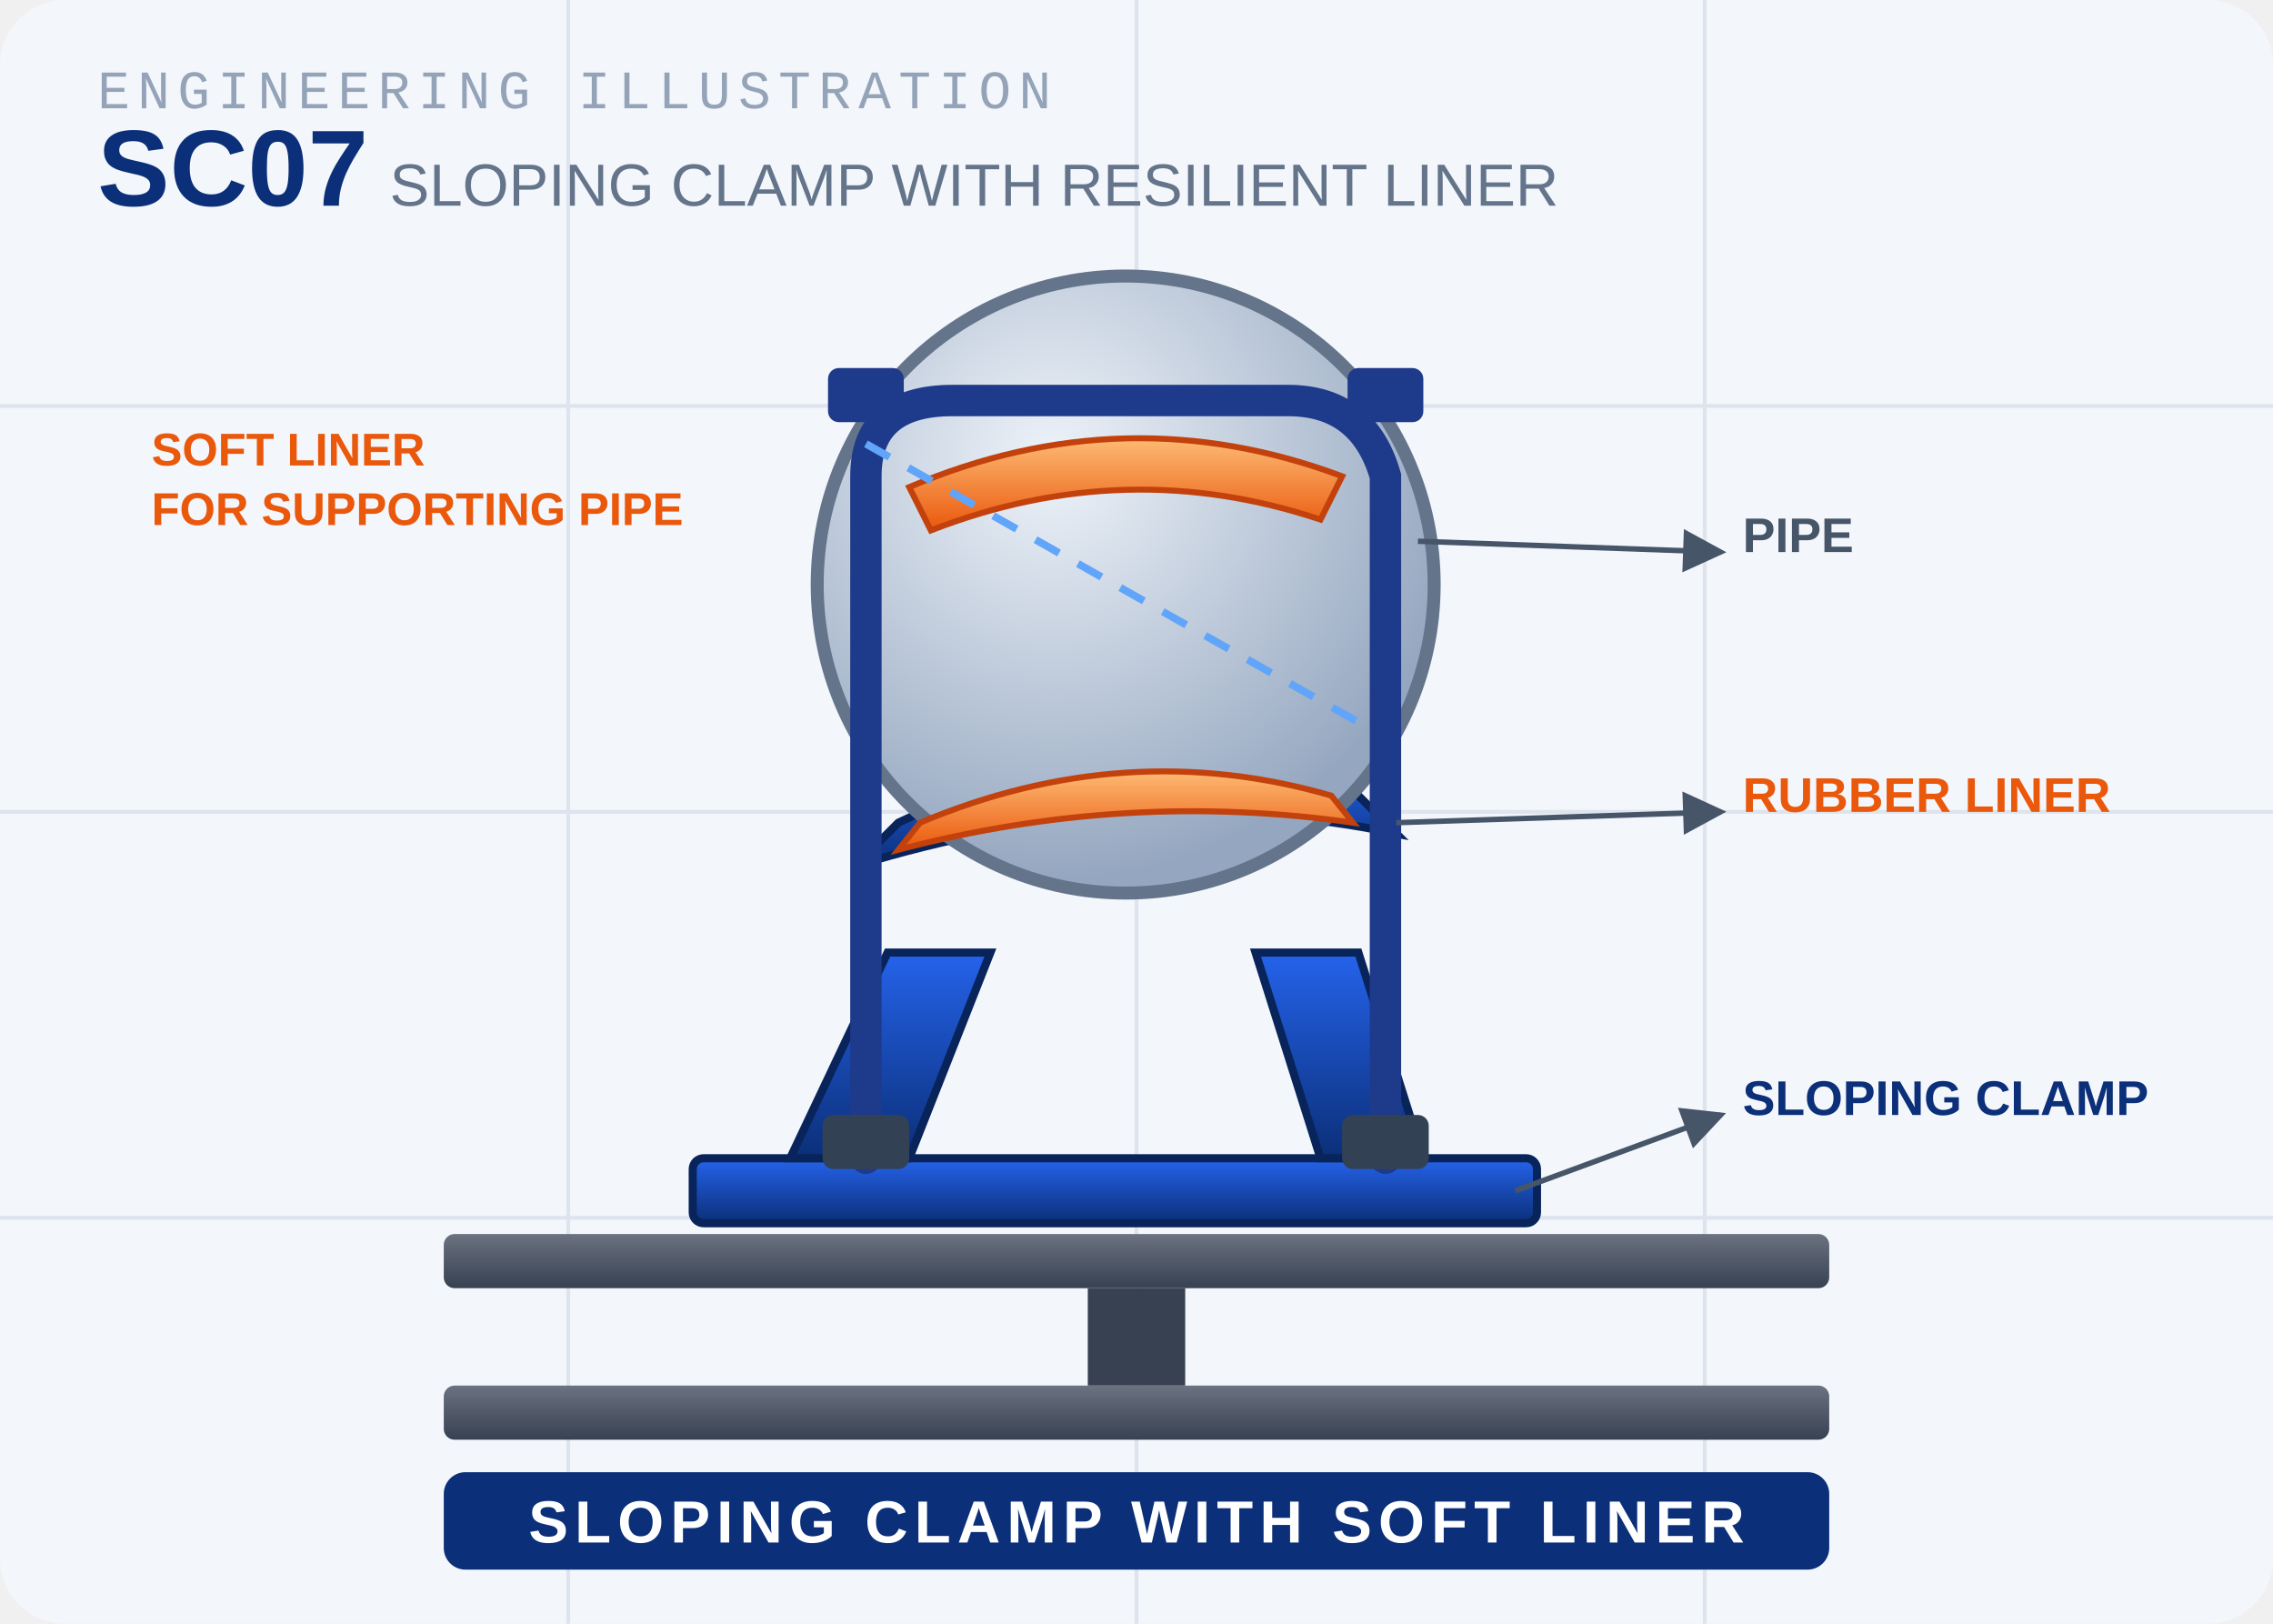
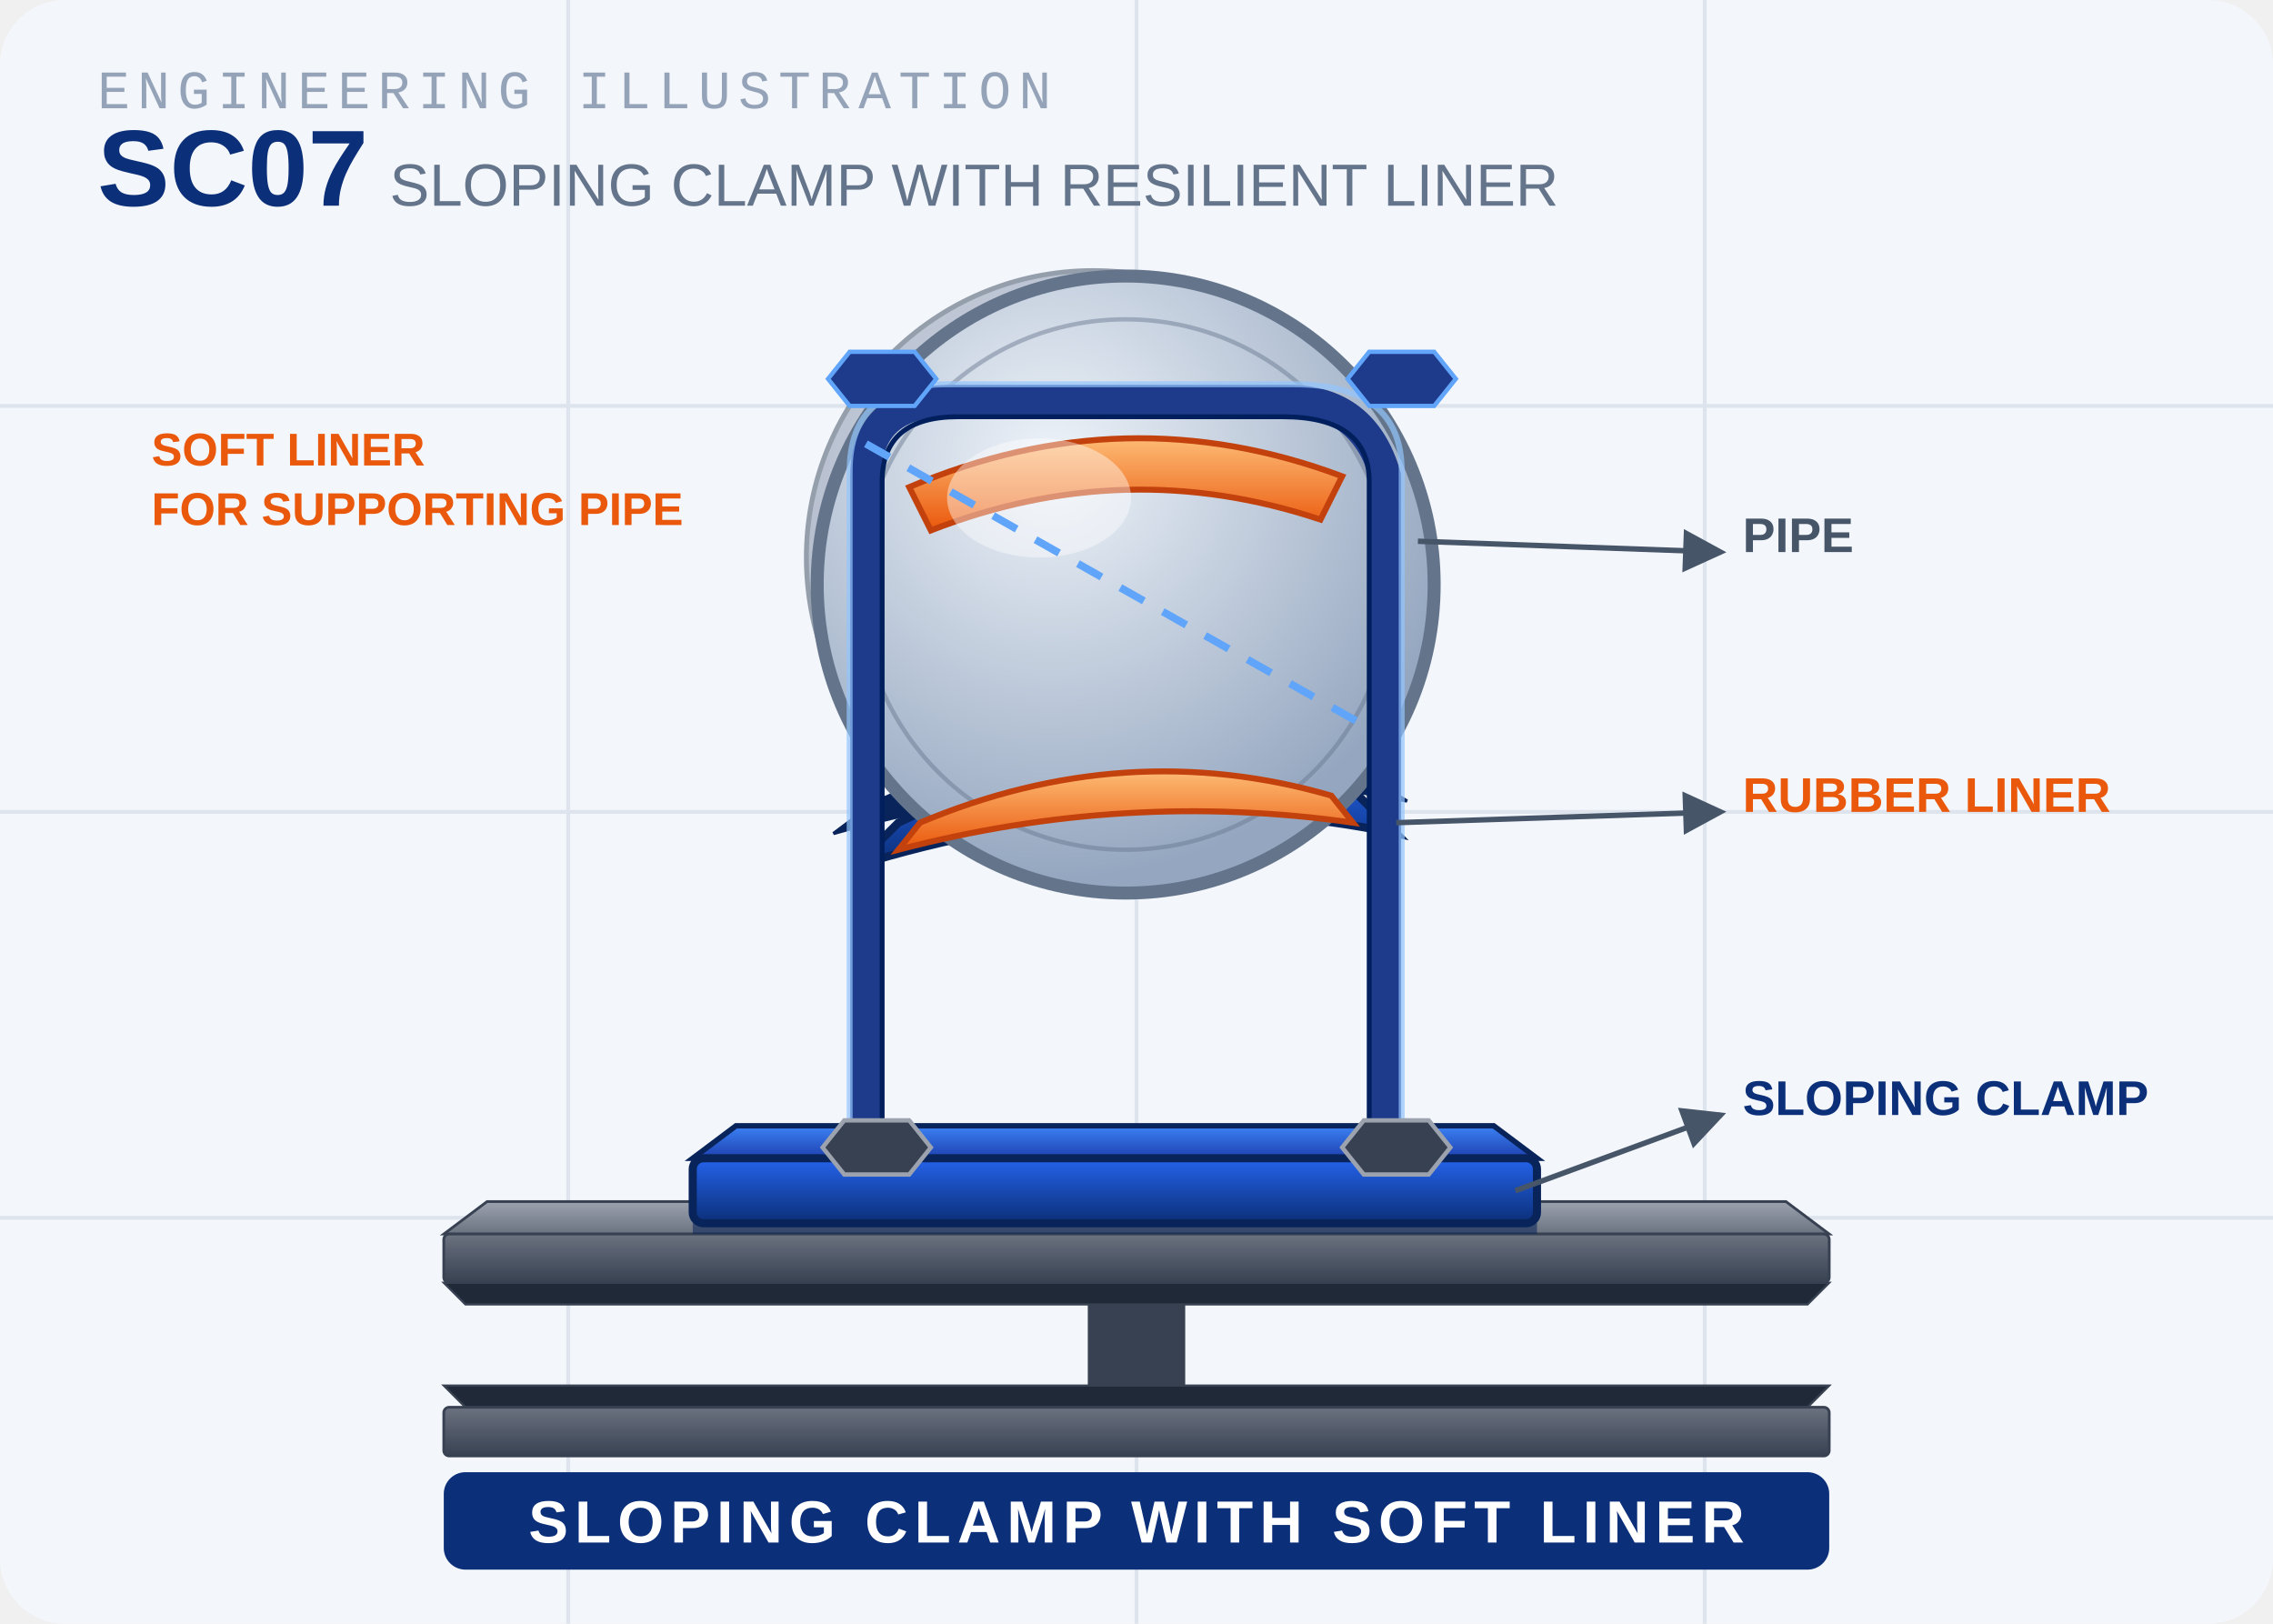
<svg xmlns="http://www.w3.org/2000/svg" viewBox="0 0 420 300">
  <defs>
    <radialGradient id="pipe" cx="38%" cy="30%" r="68%">
      <stop offset="0%" stop-color="#eef3f9" />
      <stop offset="100%" stop-color="#95a7c0" />
    </radialGradient>
+     <radialGradient id="pipe_back" cx="42%" cy="36%" r="65%">
+       <stop offset="0%" stop-color="#B8C4D9" />
+       <stop offset="100%" stop-color="#6B7A93" />
+     </radialGradient>
    <linearGradient id="steel" x1="0" y1="0" x2="0" y2="1">
      <stop offset="0%" stop-color="#6b7280" />
      <stop offset="100%" stop-color="#374151" />
    </linearGradient>
+     <linearGradient id="steel_top" x1="0" y1="0" x2="0" y2="1">
+       <stop offset="0%" stop-color="#9CA3AF" />
+       <stop offset="100%" stop-color="#6B7280" />
+     </linearGradient>
    <linearGradient id="clamp" x1="0" y1="0" x2="0" y2="1">
      <stop offset="0%" stop-color="#2563eb" />
      <stop offset="100%" stop-color="#0b2f78" />
+     </linearGradient>
+     <linearGradient id="clamp_top" x1="0" y1="0" x2="0" y2="1">
+       <stop offset="0%" stop-color="#3B82F6" />
+       <stop offset="100%" stop-color="#1E40AF" />
    </linearGradient>
    <linearGradient id="liner" x1="0" y1="0" x2="0" y2="1">
      <stop offset="0%" stop-color="#fdba74" />
      <stop offset="100%" stop-color="#ea580c" />
    </linearGradient>
    <marker id="arr" markerWidth="8" markerHeight="8" refX="7" refY="4" orient="auto">
      <path d="M0,0 L8,4 L0,8 z" fill="#475569" />
    </marker>
  </defs>
  <rect width="420" height="300" rx="12" fill="#f3f6fb" />
  <g opacity="0.55" stroke="#cbd5e1" stroke-width="0.7">
    <line x1="0" y1="75" x2="420" y2="75" />
    <line x1="0" y1="150" x2="420" y2="150" />
    <line x1="0" y1="225" x2="420" y2="225" />
    <line x1="105" y1="0" x2="105" y2="300" />
    <line x1="210" y1="0" x2="210" y2="300" />
    <line x1="315" y1="0" x2="315" y2="300" />
  </g>
  <text x="18" y="20" fill="#94a3b8" font-family="'Courier New', monospace" font-size="10" letter-spacing="1.4">ENGINEERING ILLUSTRATION</text>
  <text x="18" y="38" fill="#0b2f78" font-family="Arial, sans-serif" font-size="20" font-weight="700">SC07</text>
  <text x="72" y="38" fill="#64748b" font-family="Arial, sans-serif" font-size="11">SLOPING CLAMP WITH RESILIENT LINER</text>
-   <rect x="82" y="228" width="256" height="10" rx="2" fill="url(#steel)" />
-   <rect x="201" y="238" width="18" height="18" fill="#374151" />
-   <rect x="82" y="256" width="256" height="10" rx="2" fill="url(#steel)" />
+   <polygon points="82,228 338,228 330,222 90,222" fill="url(#steel_top)" stroke="#374151" stroke-width="0.5" />
+   <rect x="82" y="228" width="256" height="9" rx="1" fill="url(#steel)" stroke="#374151" stroke-width="0.5" />
+   <polygon points="82,237 338,237 334,241 86,241" fill="#1F2937" stroke="#374151" stroke-width="0.4" />
+   <rect x="201" y="241" width="18" height="15" fill="#374151" />
+   <polygon points="82,256 338,256 334,260 86,260" fill="#1F2937" stroke="#374151" stroke-width="0.4" />
+   <rect x="82" y="260" width="256" height="9" rx="1" fill="url(#steel)" stroke="#374151" stroke-width="0.5" />
+   <polygon points="128,214 136,208 276,208 284,214" fill="url(#clamp_top)" stroke="#08245a" stroke-width="1" />
  <rect x="128" y="214" width="156" height="12" rx="2" fill="url(#clamp)" stroke="#08245a" stroke-width="1.5" />
-   <path d="M146,214 L164,176 L183,176 L168,214 Z" fill="url(#clamp)" stroke="#08245a" stroke-width="1.5" />
-   <path d="M244,214 L232,176 L251,176 L263,214 Z" fill="url(#clamp)" stroke="#08245a" stroke-width="1.5" />
-   <path d="M166,152 Q208,132 250,146 L258,154 Q210,144 158,160 Z" fill="url(#clamp)" stroke="#08245a" stroke-width="1.5" />
+   <rect x="128" y="226" width="156" height="2" fill="#08245a" opacity="0.55" />
+   <polygon points="146,214 164,176 183,176 168,214 Z" fill="url(#clamp)" stroke="#08245a" stroke-width="1.3" />
+   <polygon points="183,176 189,170 170,170 164,176 Z" fill="url(#clamp_top)" stroke="#08245a" stroke-width="0.7" />
+   <polygon points="183,176 189,170 174,208 168,214 Z" fill="#08245a" stroke="#08245a" stroke-width="0.5" />
+   <polygon points="244,214 232,176 251,176 263,214 Z" fill="url(#clamp)" stroke="#08245a" stroke-width="1.3" />
+   <polygon points="251,176 257,170 238,170 232,176 Z" fill="url(#clamp_top)" stroke="#08245a" stroke-width="0.7" />
+   <polygon points="251,176 257,170 269,208 263,214 Z" fill="#08245a" stroke="#08245a" stroke-width="0.5" />
+   <path d="M 162,148 Q 208,128 250,142 L 260,148 Q 211,138 154,154 Z" fill="#08245a" stroke="#08245a" stroke-width="0.6" />
+   <path d="M 166,152 Q 208,132 250,146 L 258,154 Q 210,144 158,160 Z" fill="url(#clamp)" stroke="#08245a" stroke-width="1.5" />
+   <circle cx="202" cy="103" r="53" fill="url(#pipe_back)" stroke="#475569" stroke-width="0.9" opacity="0.55" />
  <circle cx="208" cy="108" r="57" fill="url(#pipe)" stroke="#64748b" stroke-width="2.4" />
-   <path d="M168,90 Q208,73 248,88 L244,96 Q208,84 172,98 Z" fill="url(#liner)" stroke="#c2410c" stroke-width="1.1" />
-   <path d="M170,152 Q208,136 246,147 L250,152 Q208,146 166,157 Z" fill="url(#liner)" stroke="#c2410c" stroke-width="1.1" />
-   <path d="M160,214 L160,88 Q160,74 176,74 H238 Q252,74 256,88 L256,214" fill="none" stroke="#1e3a8a" stroke-width="5.8" stroke-linecap="round" />
-   <rect x="153" y="68" width="14" height="10" rx="2" fill="#1e3a8a" />
-   <rect x="249" y="68" width="14" height="10" rx="2" fill="#1e3a8a" />
-   <rect x="152" y="206" width="16" height="10" rx="2" fill="#334155" />
-   <rect x="248" y="206" width="16" height="10" rx="2" fill="#334155" />
+   <circle cx="208" cy="108" r="49" fill="none" stroke="#64748b" stroke-width="0.8" opacity="0.45" />
+   <path d="M 168,90 Q 208,73 248,88 L 244,96 Q 208,84 172,98 Z" fill="url(#liner)" stroke="#c2410c" stroke-width="1.1" />
+   <path d="M 170,152 Q 208,136 246,147 L 250,152 Q 208,146 166,157 Z" fill="url(#liner)" stroke="#c2410c" stroke-width="1.1" />
+   <ellipse cx="192" cy="92" rx="17" ry="11" fill="#ffffff" opacity="0.42" />
+   <path d="M 160,214 L 160,88 Q 160,74 176,74 H 238 Q 252,74 256,88 L 256,214" fill="none" stroke="#1e3a8a" stroke-width="5.8" stroke-linecap="round" />
+   <path d="M 157,214 L 157,87 Q 157,71 175,71 H 239 Q 259,71 259,87 L 259,214" fill="none" stroke="rgba(147,197,253,0.7)" stroke-width="1.1" stroke-linecap="round" />
+   <path d="M 163,214 L 163,89 Q 163,77 177,77 H 237 Q 253,77 253,89 L 253,214" fill="none" stroke="#001F5C" stroke-width="0.9" stroke-linecap="round" />
+   <polygon points="153,70 157,65 169,65 173,70 169,75 157,75" fill="#1e3a8a" stroke="#60A5FA" stroke-width="0.8" />
+   <polygon points="249,70 253,65 265,65 269,70 265,75 253,75" fill="#1e3a8a" stroke="#60A5FA" stroke-width="0.8" />
+   <polygon points="152,212 156,207 168,207 172,212 168,217 156,217" fill="#374151" stroke="#9CA3AF" stroke-width="0.8" />
+   <polygon points="248,212 252,207 264,207 268,212 264,217 252,217" fill="#374151" stroke="#9CA3AF" stroke-width="0.8" />
  <line x1="160" y1="82" x2="252" y2="134" stroke="#60a5fa" stroke-width="1.4" stroke-dasharray="5 4" />
  <text x="28" y="86" fill="#ea580c" font-family="Arial, sans-serif" font-size="8.5" font-weight="700">SOFT LINER</text>
  <text x="28" y="97" fill="#ea580c" font-family="Arial, sans-serif" font-size="8.5" font-weight="700">FOR SUPPORTING PIPE</text>
  <text x="322" y="102" fill="#475569" font-family="Arial, sans-serif" font-size="9" font-weight="700">PIPE</text>
  <line x1="262" y1="100" x2="318" y2="102" stroke="#475569" stroke-width="1" marker-end="url(#arr)" />
  <text x="322" y="150" fill="#ea580c" font-family="Arial, sans-serif" font-size="9" font-weight="700">RUBBER LINER</text>
  <line x1="258" y1="152" x2="318" y2="150" stroke="#475569" stroke-width="1" marker-end="url(#arr)" />
  <text x="322" y="206" fill="#0b2f78" font-family="Arial, sans-serif" font-size="9" font-weight="700">SLOPING CLAMP</text>
  <line x1="280" y1="220" x2="318" y2="206" stroke="#475569" stroke-width="1" marker-end="url(#arr)" />
  <rect x="82" y="272" width="256" height="18" rx="4" fill="#0b2f78" />
  <text x="210" y="285" text-anchor="middle" fill="#ffffff" font-family="Arial, sans-serif" font-size="11" font-weight="700" letter-spacing="1.2">SLOPING CLAMP WITH SOFT LINER</text>
</svg>
